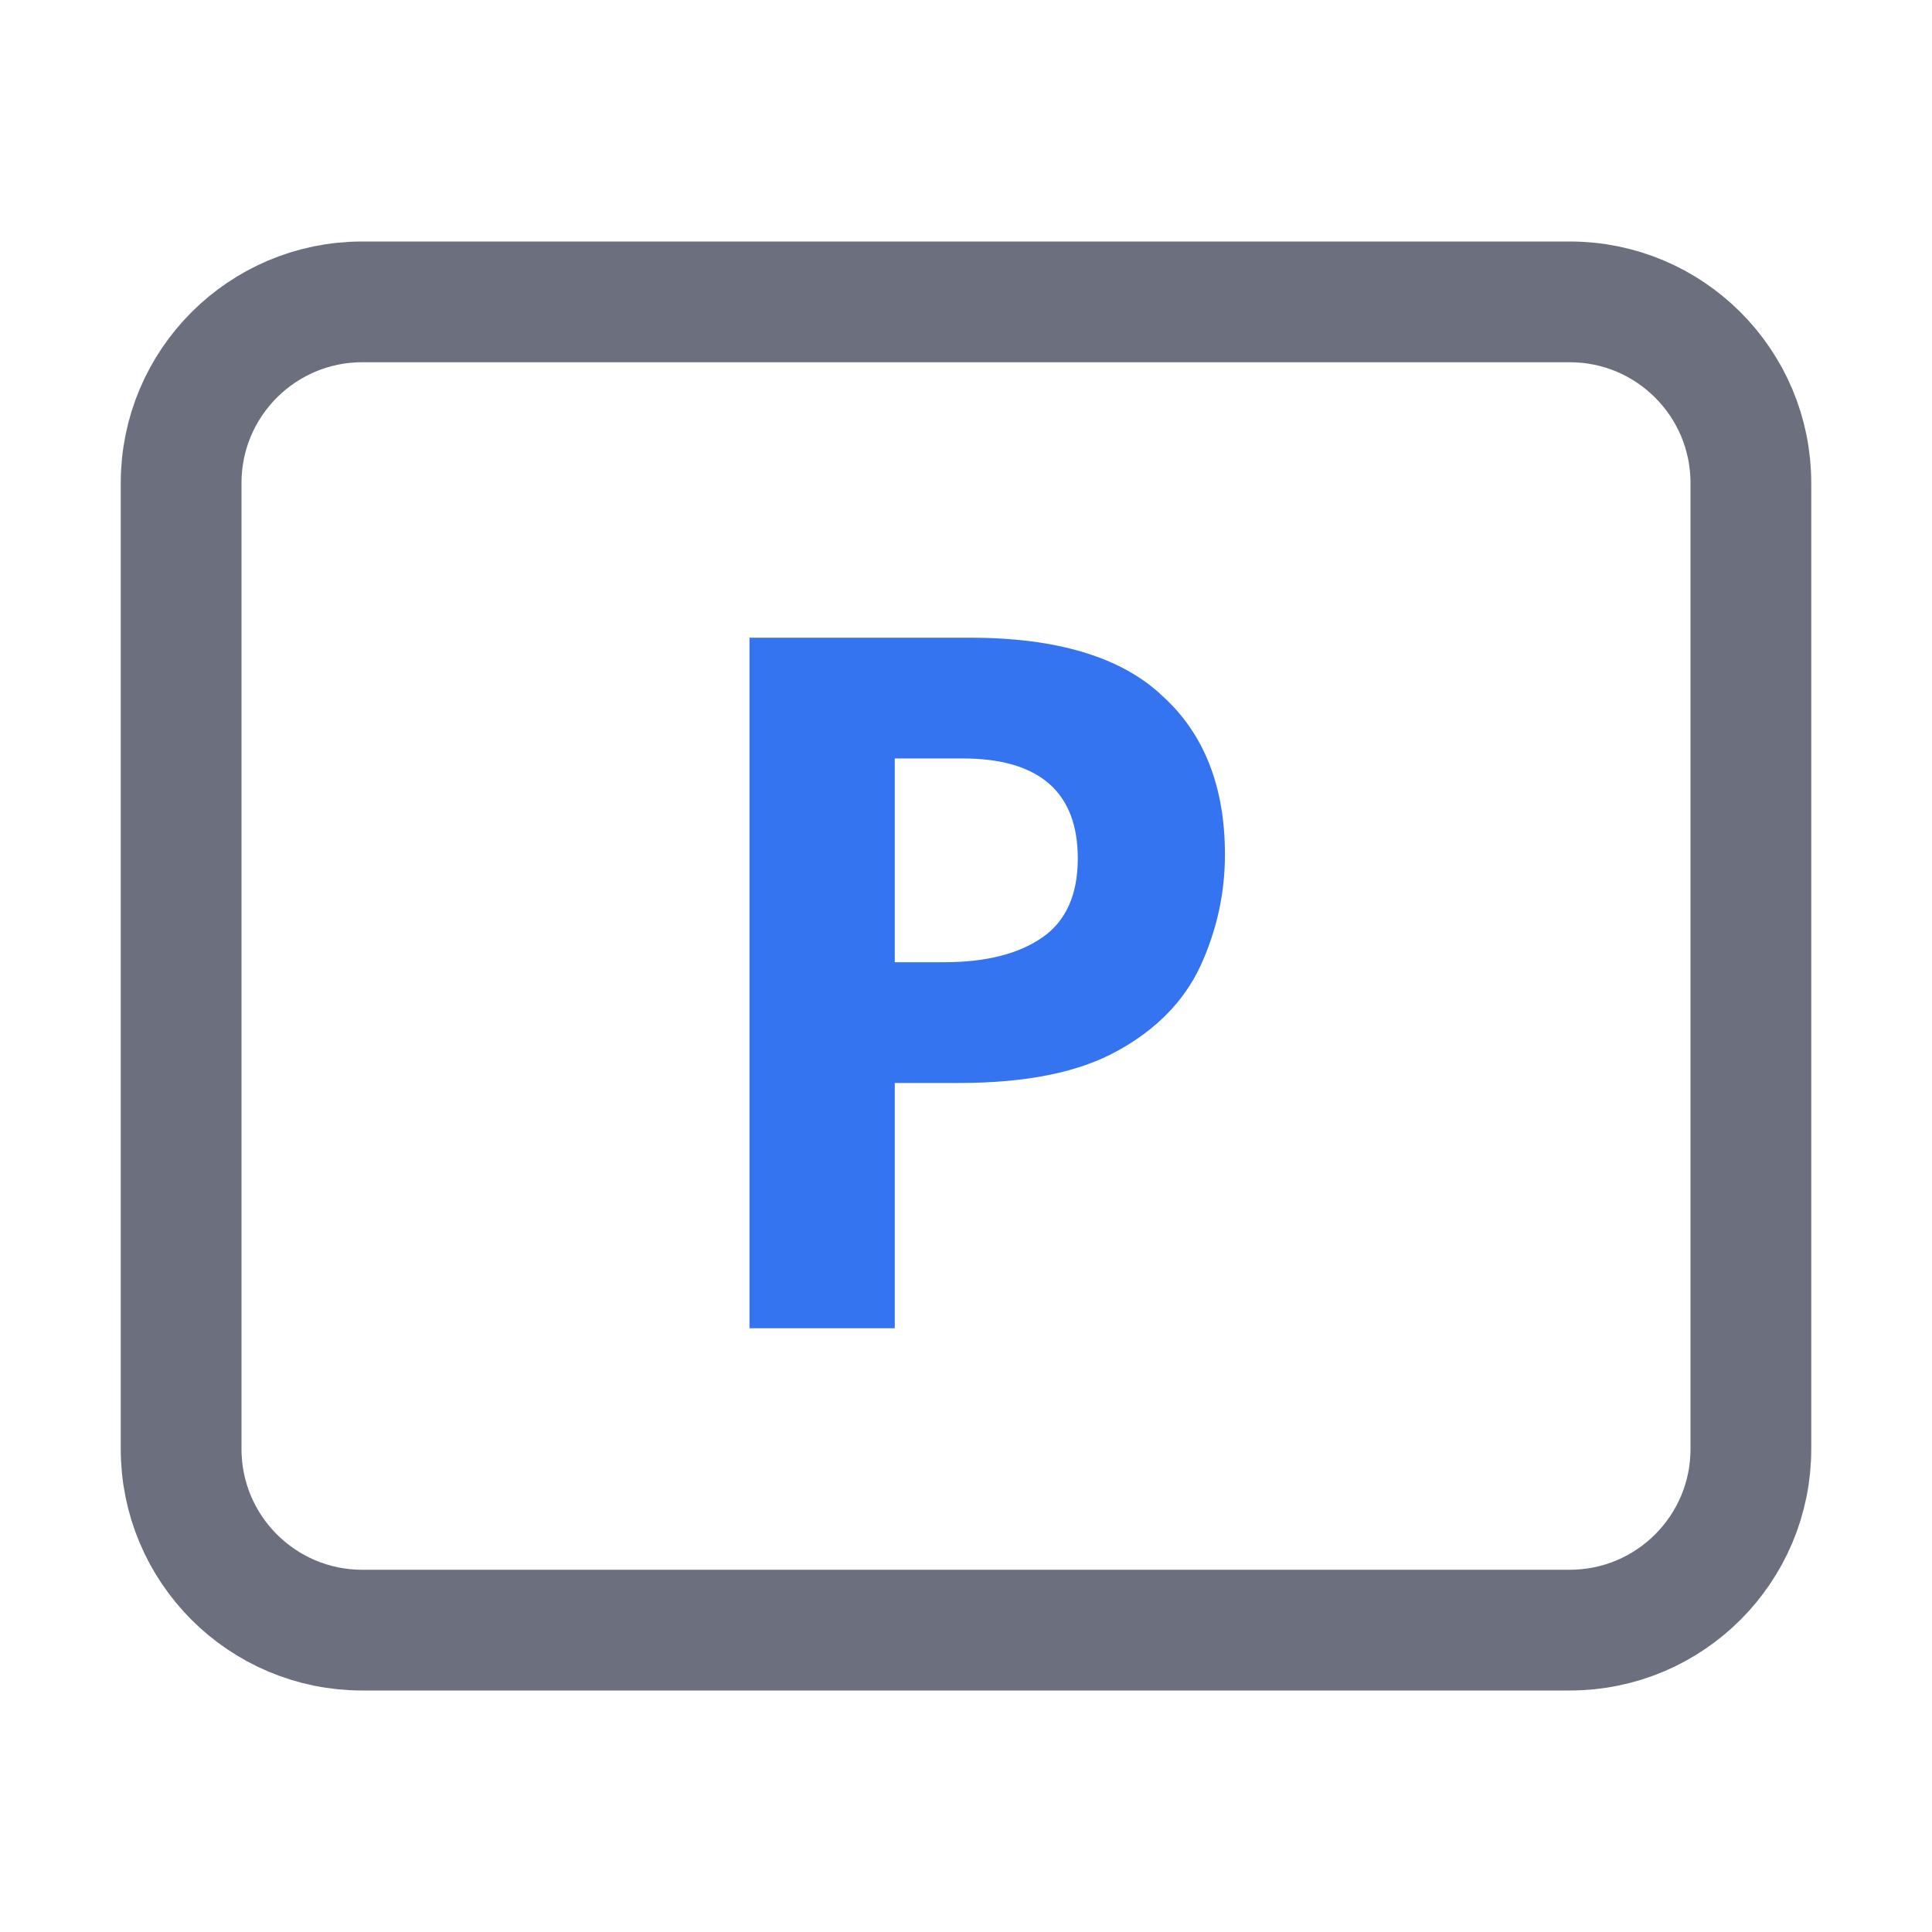
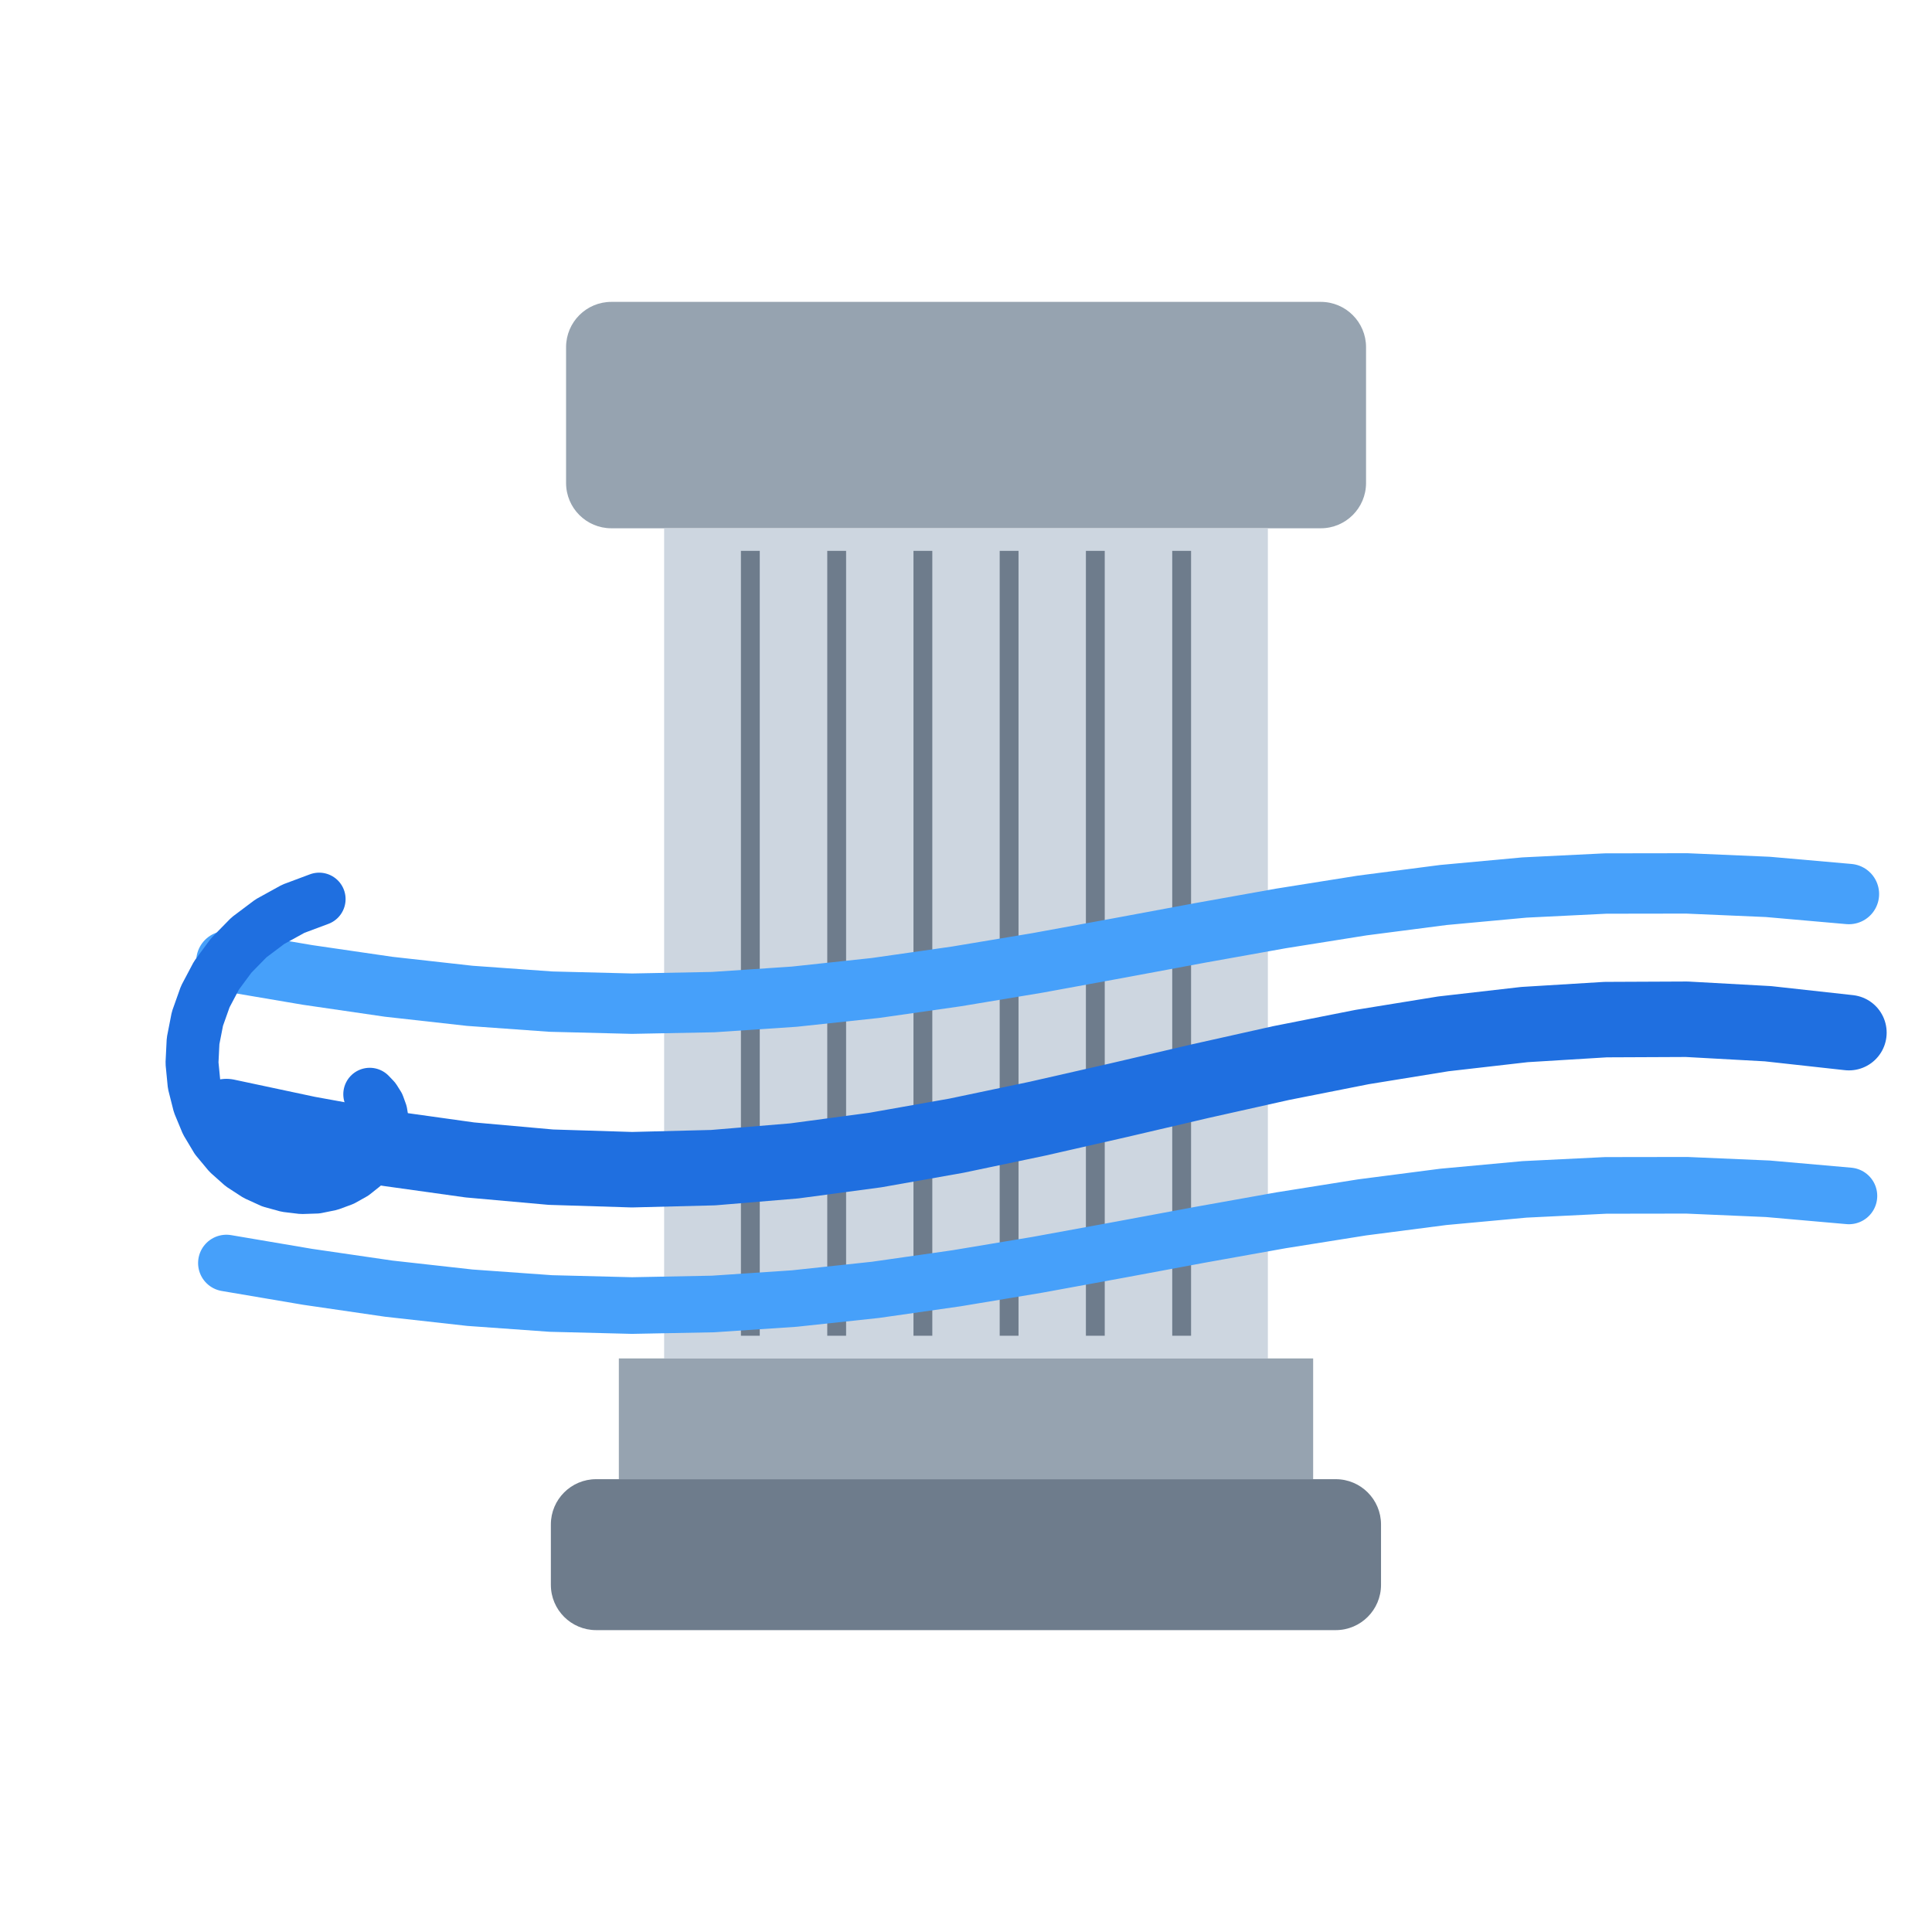
<svg xmlns="http://www.w3.org/2000/svg" width="16" height="16" viewBox="0 0 16 16">
-   <rect x="1.5" y="2.5" width="13" height="11" rx="1.5" fill="none" stroke="#6C707E" />
-   <text x="8" y="11" font-family="sans-serif" font-size="8" font-weight="bold" text-anchor="middle" fill="#3574F0">P</text>
+   <rect x="4.688" y="2.5" width="6.625" height="1.875" rx="0.375" fill="#96a3b0" />
+   <rect x="5.5" y="4.375" width="5.0" height="6.875" fill="#cdd6e0" />
+   <line x1="6.214" y1="4.562" x2="6.214" y2="11.062" stroke="#6e7c8c" stroke-width="0.156" />
+   <line x1="6.929" y1="4.562" x2="6.929" y2="11.062" stroke="#6e7c8c" stroke-width="0.156" />
+   <line x1="7.643" y1="4.562" x2="7.643" y2="11.062" stroke="#6e7c8c" stroke-width="0.156" />
+   <line x1="8.357" y1="4.562" x2="8.357" y2="11.062" stroke="#6e7c8c" stroke-width="0.156" />
+   <line x1="9.071" y1="4.562" x2="9.071" y2="11.062" stroke="#6e7c8c" stroke-width="0.156" />
+   <line x1="9.786" y1="4.562" x2="9.786" y2="11.062" stroke="#6e7c8c" stroke-width="0.156" />
+   <rect x="5.125" y="11.25" width="5.75" height="1.0" fill="#96a3b0" />
+   <rect x="4.562" y="12.25" width="6.875" height="1.25" rx="0.375" fill="#6e7c8c" />
+   <g fill="none" stroke-linecap="round" stroke-linejoin="round">
+     <path d="M 1.875,7.96 L 2.547,8.074 L 3.219,8.172 L 3.891,8.247 L 4.562,8.295 L 5.234,8.312 L 5.906,8.299 L 6.578,8.254 L 7.25,8.182 L 7.922,8.086 L 8.594,7.974 L 9.266,7.851 L 9.938,7.726 L 10.609,7.606 L 11.281,7.499 L 11.953,7.412 L 12.625,7.35 L 13.297,7.317 L 13.969,7.316 L 14.641,7.345 L 15.312,7.404" stroke="#46a0fa" stroke-width="0.5" />
+     <path d="M 1.875,9.247 L 2.547,9.39 L 3.219,9.512 L 3.891,9.606 L 4.562,9.666 L 5.234,9.687 L 5.906,9.67 L 6.578,9.614 L 7.25,9.524 L 7.922,9.405 L 8.594,9.264 L 9.266,9.111 L 9.938,8.954 L 10.609,8.804 L 11.281,8.671 L 11.953,8.562 L 12.625,8.485 L 13.297,8.444 L 13.969,8.441 L 14.641,8.478 L 15.312,8.552" stroke="#1f6fe0" stroke-width="0.625" />
+     <path d="M 1.875,10.46 L 2.547,10.574 L 3.219,10.672 L 3.891,10.747 L 4.562,10.795 L 5.234,10.812 L 5.906,10.799 L 6.578,10.754 L 7.25,10.682 L 7.922,10.586 L 8.594,10.474 L 9.266,10.351 L 9.938,10.226 L 10.609,10.106 L 11.281,9.999 L 11.953,9.912 L 12.625,9.85 L 13.297,9.817 L 13.969,9.816 L 14.641,9.845 L 15.312,9.904" stroke="#46a0fa" stroke-width="0.469" />
+     <path d="M 3.062,9.062 L 3.101,9.103 L 3.133,9.154 L 3.155,9.215 L 3.166,9.283 L 3.164,9.357 L 3.147,9.434 L 3.115,9.512 L 3.068,9.587 L 3.006,9.657 L 2.928,9.719 L 2.837,9.77 L 2.734,9.808 L 2.621,9.831 L 2.5,9.835 L 2.375,9.82 L 2.248,9.785 L 2.123,9.728 L 2.003,9.65 L 1.893,9.552 L 1.794,9.433 L 1.712,9.296 L 1.649,9.144 L 1.607,8.978 L 1.59,8.803 L 1.599,8.621 L 1.635,8.437 L 1.7,8.254 L 1.793,8.078 L 1.915,7.913 L 2.062,7.763 L 2.235,7.633 L 2.429,7.526 L 2.643,7.446" stroke="#1f6fe0" stroke-width="0.438" />
+   </g>
</svg>
